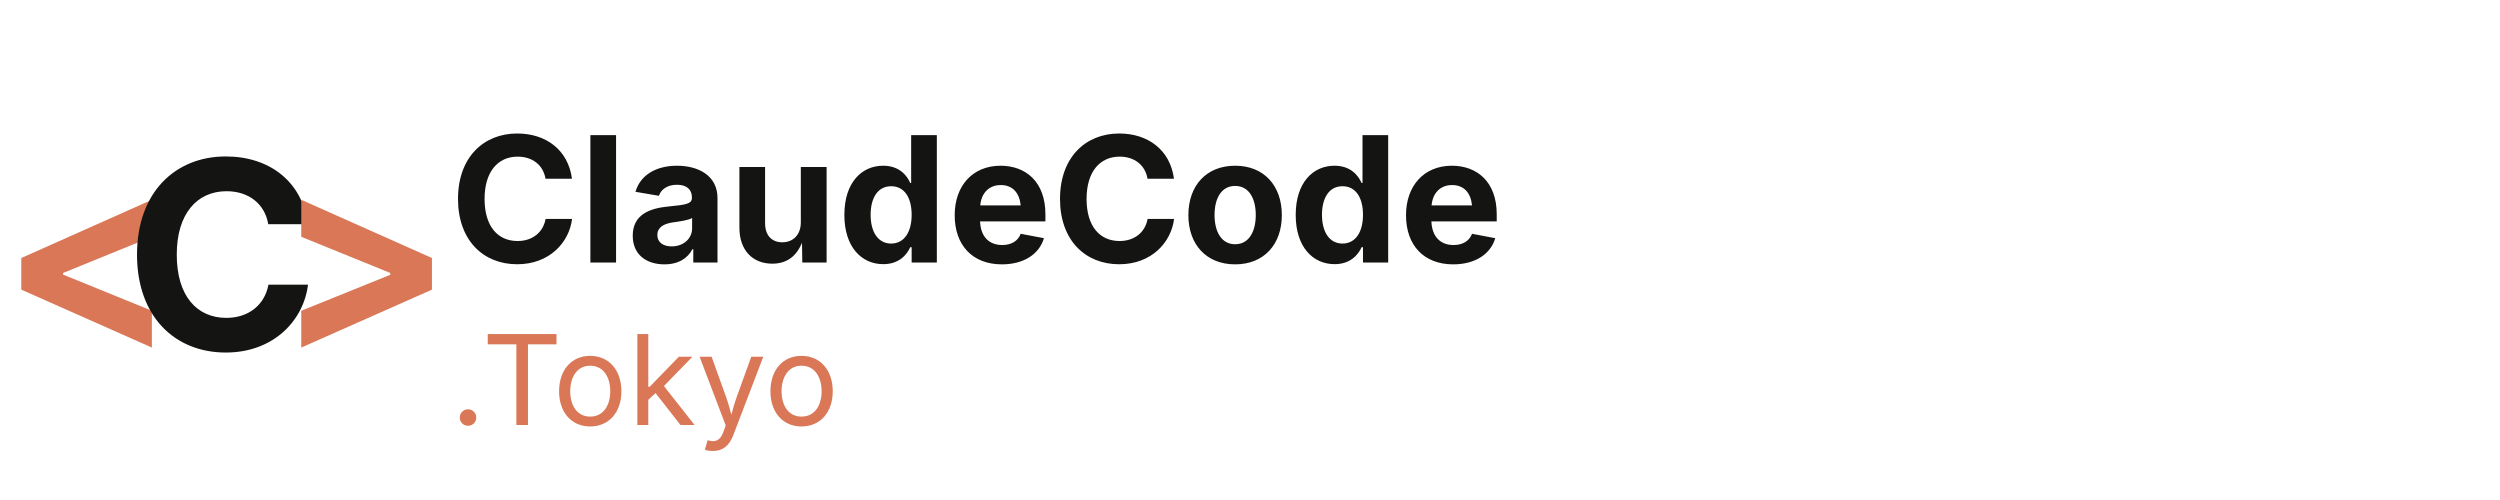
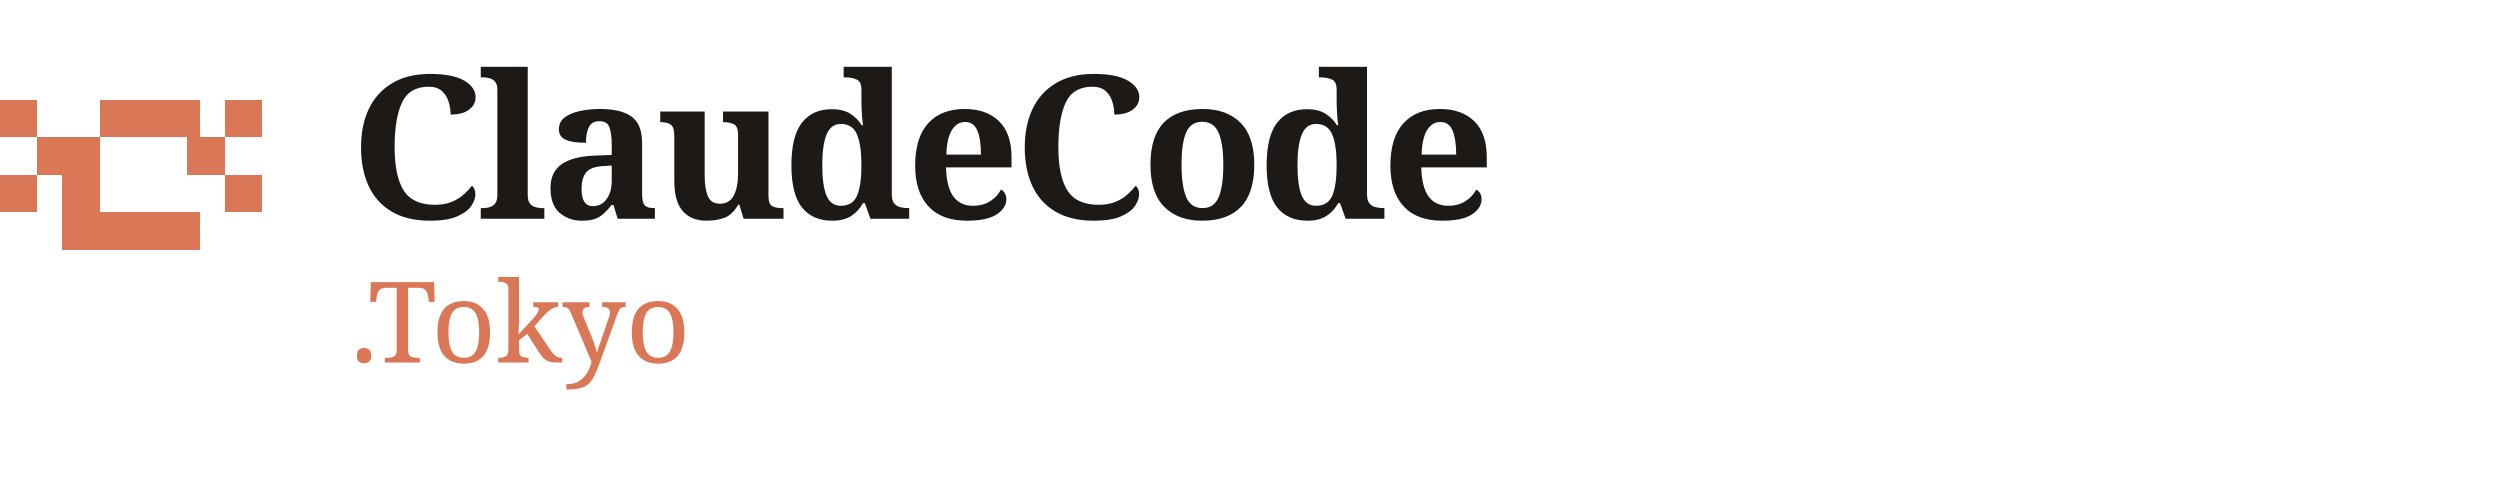
- <svg xmlns="http://www.w3.org/2000/svg" viewBox="0 0 400 80" width="400" height="80">
-   <defs>
-     <style>
-       .logo-text { font-family: 'Inter', 'Helvetica Neue', Arial, sans-serif; }
-     </style>
-   </defs>
-   <text x="0" y="56" class="logo-text" font-size="42" font-weight="700" fill="#d97757">&lt;</text>
-   <text x="20" y="56" class="logo-text" font-size="42" font-weight="700" fill="#141413">C</text>
-   <text x="44" y="56" class="logo-text" font-size="42" font-weight="700" fill="#d97757">&gt;</text>
-   <text x="72" y="42" class="logo-text" font-size="28" font-weight="700" fill="#141413">ClaudeCode</text>
-   <text x="72" y="68" class="logo-text" font-size="20" font-weight="400" fill="#d97757">.Tokyo</text>
+ <svg xmlns="http://www.w3.org/2000/svg" viewBox="0 0 400 80" width="400" height="80" shape-rendering="crispEdges">
+   <rect x="0" y="16" width="6" height="6" fill="#d97757" />
+   <rect x="6" y="22" width="6" height="6" fill="#d97757" />
+   <rect x="0" y="28" width="6" height="6" fill="#d97757" />
+   <rect x="16" y="16" width="16" height="6" fill="#d97757" />
+   <rect x="10" y="22" width="6" height="18" fill="#d97757" />
+   <rect x="16" y="34" width="16" height="6" fill="#d97757" />
+   <rect x="36" y="16" width="6" height="6" fill="#d97757" />
+   <rect x="30" y="22" width="6" height="6" fill="#d97757" />
+   <rect x="36" y="28" width="6" height="6" fill="#d97757" />
+   <text x="56" y="35" font-family="'Playfair Display', Georgia, serif" font-size="32" font-weight="700" fill="#1c1917" letter-spacing="-1">ClaudeCode</text>
+   <text x="56" y="58" font-family="'Playfair Display', Georgia, serif" font-size="18" font-weight="400" fill="#d97757">.Tokyo</text>
</svg>
